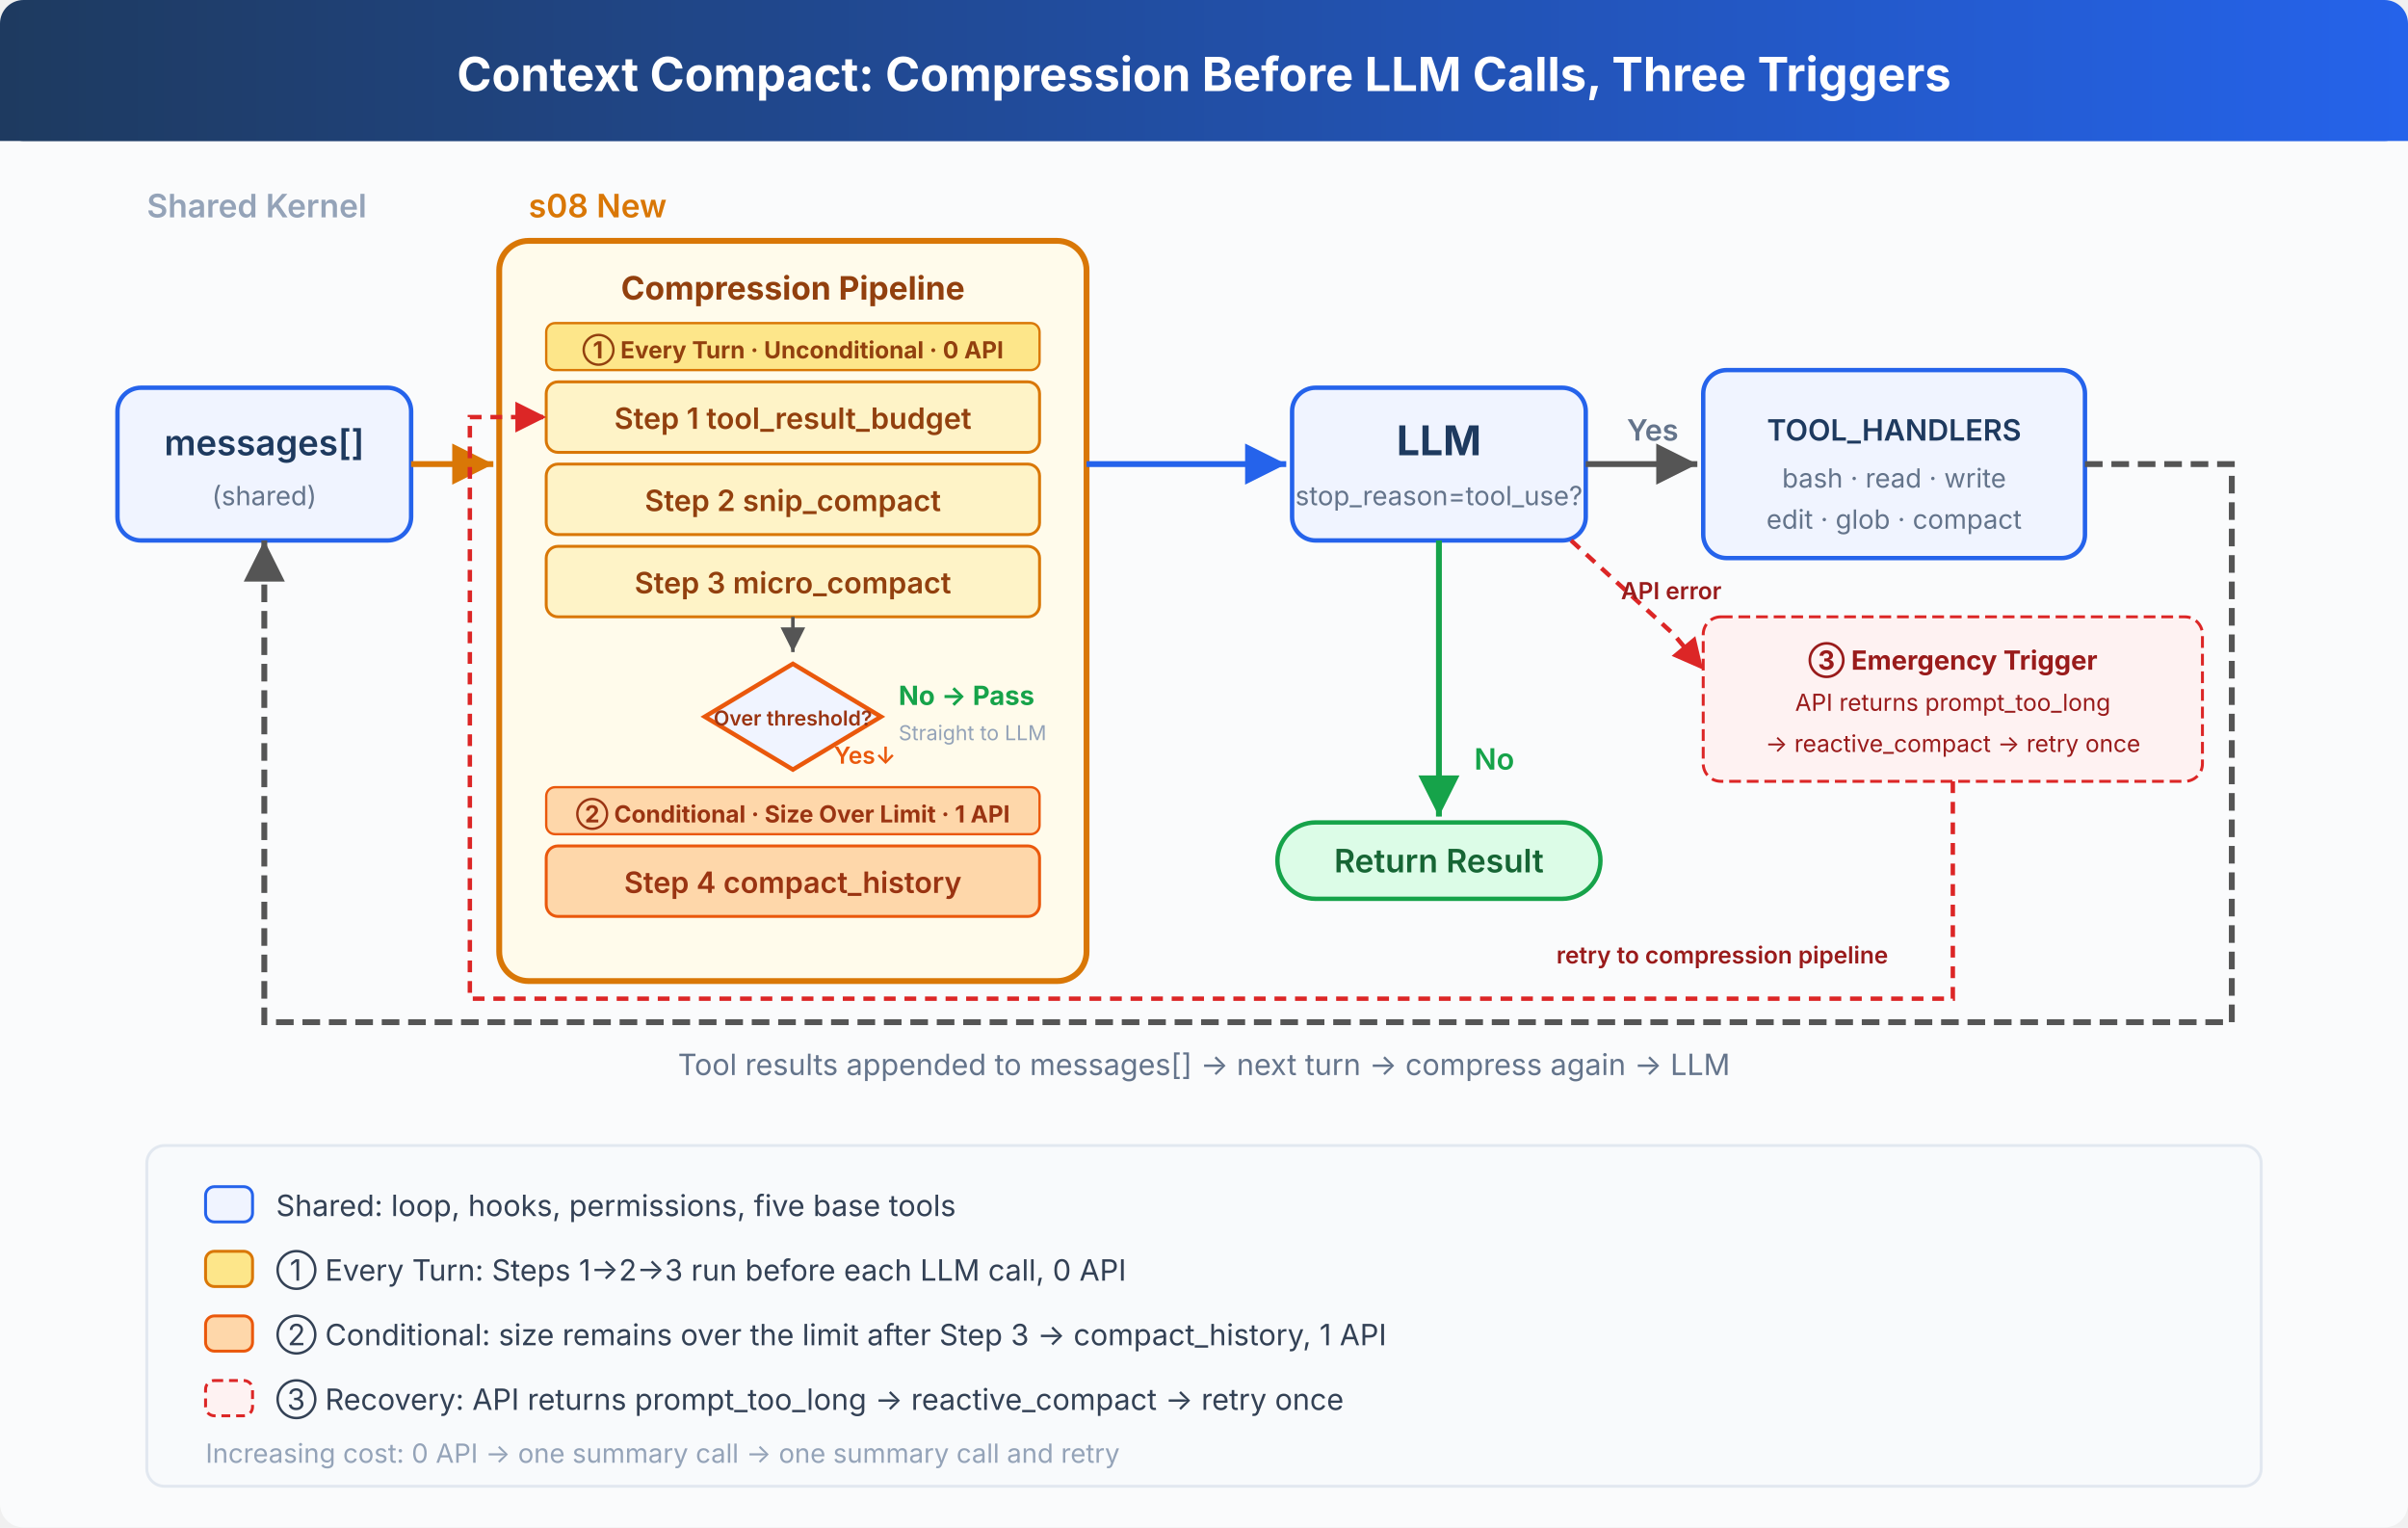
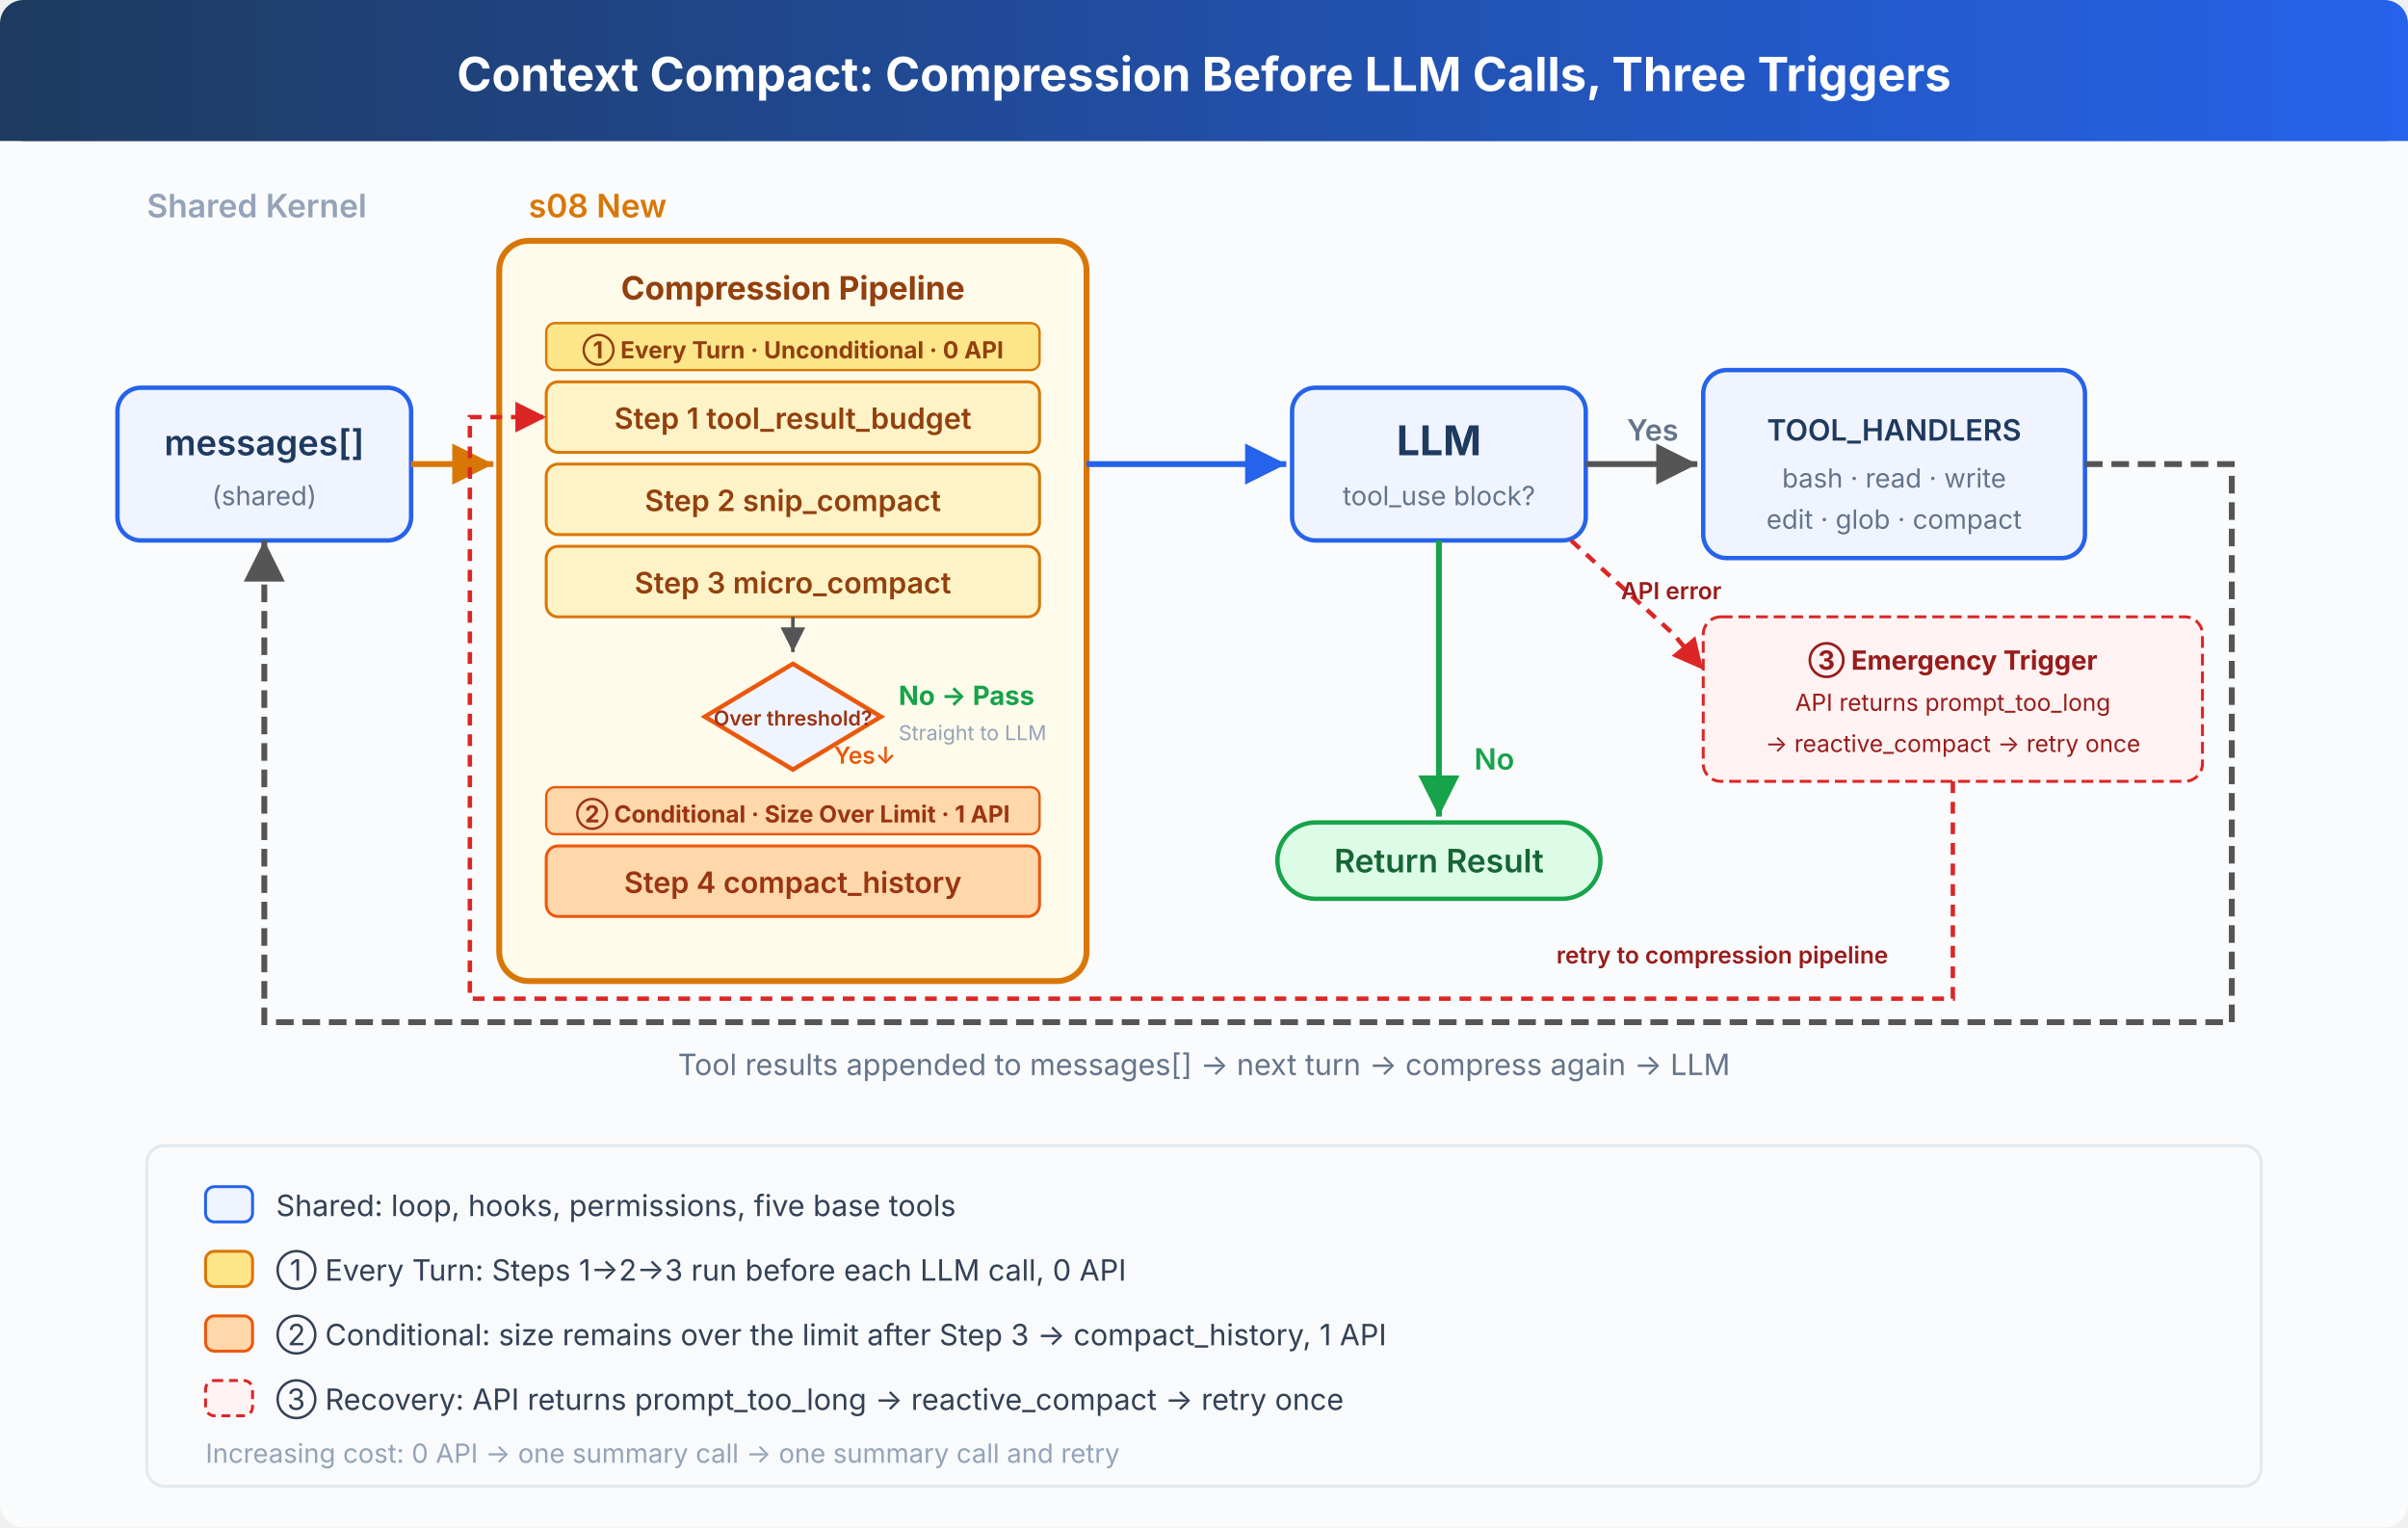
<svg xmlns="http://www.w3.org/2000/svg" viewBox="0 0 820 520" font-family="system-ui, -apple-system, sans-serif">
  <defs>
    <marker id="arrow" viewBox="0 0 10 10" refX="10" refY="5" markerWidth="7" markerHeight="7" orient="auto-start-reverse">
      <path d="M 0 0 L 10 5 L 0 10 z" fill="#555" />
    </marker>
    <marker id="arrow-blue" viewBox="0 0 10 10" refX="10" refY="5" markerWidth="7" markerHeight="7" orient="auto-start-reverse">
      <path d="M 0 0 L 10 5 L 0 10 z" fill="#2563eb" />
    </marker>
    <marker id="arrow-amber" viewBox="0 0 10 10" refX="10" refY="5" markerWidth="7" markerHeight="7" orient="auto-start-reverse">
      <path d="M 0 0 L 10 5 L 0 10 z" fill="#d97706" />
    </marker>
    <marker id="arrow-green" viewBox="0 0 10 10" refX="10" refY="5" markerWidth="7" markerHeight="7" orient="auto-start-reverse">
      <path d="M 0 0 L 10 5 L 0 10 z" fill="#16a34a" />
    </marker>
    <marker id="arrow-red" viewBox="0 0 10 10" refX="10" refY="5" markerWidth="7" markerHeight="7" orient="auto-start-reverse">
      <path d="M 0 0 L 10 5 L 0 10 z" fill="#dc2626" />
    </marker>
    <linearGradient id="header" x1="0" y1="0" x2="1" y2="0">
      <stop offset="0%" stop-color="#1e3a5f" />
      <stop offset="100%" stop-color="#2563eb" />
    </linearGradient>
  </defs>
  <rect width="820" height="520" fill="#fafbfc" rx="8" />
  <rect x="0" y="0" width="820" height="48" fill="url(#header)" rx="8" />
  <rect x="0" y="40" width="820" height="8" fill="url(#header)" />
  <text x="410" y="31" fill="#fff" font-size="16" font-weight="700" text-anchor="middle">Context Compact: Compression Before LLM Calls, Three Triggers</text>
  <text x="50" y="74" fill="#94a3b8" font-size="11" font-weight="600">Shared Kernel</text>
  <text x="180" y="74" fill="#d97706" font-size="11" font-weight="600">s08 New</text>
  <rect x="40" y="132" width="100" height="52" rx="8" fill="#f0f4ff" stroke="#2563eb" stroke-width="1.5" />
  <text x="90" y="155" fill="#1e3a5f" font-size="12" font-weight="600" text-anchor="middle">messages[]</text>
  <text x="90" y="172" fill="#64748b" font-size="9" text-anchor="middle">(shared)</text>
  <line x1="140" y1="158" x2="168" y2="158" stroke="#d97706" stroke-width="2" marker-end="url(#arrow-amber)" />
  <rect x="170" y="82" width="200" height="252" rx="10" fill="#fffbeb" stroke="#d97706" stroke-width="2" />
  <text x="270" y="102" fill="#92400e" font-size="11" font-weight="700" text-anchor="middle">Compression Pipeline</text>
  <rect x="186" y="110" width="168" height="16" rx="3" fill="#fde68a" stroke="#d97706" stroke-width="0.8" />
  <text x="270" y="122" fill="#92400e" font-size="8" font-weight="700" text-anchor="middle">① Every Turn · Unconditional · 0 API</text>
  <rect x="186" y="130" width="168" height="24" rx="4" fill="#fef3c7" stroke="#d97706" stroke-width="1" />
  <text x="270" y="146" fill="#92400e" font-size="10" font-weight="600" text-anchor="middle">Step 1 tool_result_budget</text>
  <rect x="186" y="158" width="168" height="24" rx="4" fill="#fef3c7" stroke="#d97706" stroke-width="1" />
  <text x="270" y="174" fill="#92400e" font-size="10" font-weight="600" text-anchor="middle">Step 2 snip_compact</text>
  <rect x="186" y="186" width="168" height="24" rx="4" fill="#fef3c7" stroke="#d97706" stroke-width="1" />
  <text x="270" y="202" fill="#92400e" font-size="10" font-weight="600" text-anchor="middle">Step 3 micro_compact</text>
  <line x1="270" y1="210" x2="270" y2="222" stroke="#555" stroke-width="1.2" marker-end="url(#arrow)" />
  <polygon points="270,226 300,244 270,262 240,244" fill="#f0f4ff" stroke="#ea580c" stroke-width="1.5" />
  <text x="270" y="247" fill="#9a3412" font-size="7" font-weight="600" text-anchor="middle">Over threshold?</text>
  <text x="306" y="240" fill="#16a34a" font-size="9" font-weight="700">No → Pass</text>
  <text x="306" y="252" fill="#94a3b8" font-size="7">Straight to LLM</text>
  <text x="284" y="260" fill="#ea580c" font-size="8" font-weight="600">Yes↓</text>
  <rect x="186" y="268" width="168" height="16" rx="3" fill="#fed7aa" stroke="#ea580c" stroke-width="0.8" />
  <text x="270" y="280" fill="#9a3412" font-size="8" font-weight="700" text-anchor="middle">② Conditional · Size Over Limit · 1 API</text>
  <rect x="186" y="288" width="168" height="24" rx="4" fill="#fed7aa" stroke="#ea580c" stroke-width="1" />
  <text x="270" y="304" fill="#9a3412" font-size="10" font-weight="600" text-anchor="middle">Step 4 compact_history</text>
  <line x1="370" y1="158" x2="438" y2="158" stroke="#2563eb" stroke-width="2" marker-end="url(#arrow-blue)" />
  <rect x="440" y="132" width="100" height="52" rx="8" fill="#f0f4ff" stroke="#2563eb" stroke-width="1.5" />
  <text x="490" y="155" fill="#1e3a5f" font-size="14" font-weight="700" text-anchor="middle">LLM</text>
-   <text x="490" y="172" fill="#64748b" font-size="9" text-anchor="middle">stop_reason=tool_use?</text>
+   <text x="490" y="172" fill="#64748b" font-size="9" text-anchor="middle">tool_use block?</text>
  <line x1="490" y1="184" x2="490" y2="278" stroke="#16a34a" stroke-width="2" marker-end="url(#arrow-green)" />
  <text x="502" y="262" fill="#16a34a" font-size="10" font-weight="600">No</text>
  <rect x="435" y="280" width="110" height="26" rx="13" fill="#dcfce7" stroke="#16a34a" stroke-width="1.5" />
  <text x="490" y="297" fill="#166534" font-size="11" font-weight="600" text-anchor="middle">Return Result</text>
  <line x1="540" y1="158" x2="578" y2="158" stroke="#555" stroke-width="2" marker-end="url(#arrow)" />
  <text x="554" y="150" fill="#64748b" font-size="10" font-weight="600">Yes</text>
  <rect x="580" y="126" width="130" height="64" rx="8" fill="#f0f4ff" stroke="#2563eb" stroke-width="1.5" />
  <text x="645" y="150" fill="#1e3a5f" font-size="10" font-weight="600" text-anchor="middle">TOOL_HANDLERS</text>
  <text x="645" y="166" fill="#64748b" font-size="9" text-anchor="middle">bash · read · write</text>
  <text x="645" y="180" fill="#64748b" font-size="9" text-anchor="middle">edit · glob · compact</text>
  <path d="M 535 184 L 570 216 L 580 228" fill="none" stroke="#dc2626" stroke-width="1.5" stroke-dasharray="4,3" marker-end="url(#arrow-red)" />
  <text x="552" y="204" fill="#991b1b" font-size="8" font-weight="600">API error</text>
  <path d="M 665 266 L 665 340 L 160 340 L 160 142 L 186 142" fill="none" stroke="#dc2626" stroke-width="1.5" stroke-dasharray="4,3" marker-end="url(#arrow-red)" />
  <text x="530" y="328" fill="#991b1b" font-size="8" font-weight="600">retry to compression pipeline</text>
  <rect x="580" y="210" width="170" height="56" rx="6" fill="#fef2f2" stroke="#dc2626" stroke-width="1" stroke-dasharray="4,2" />
  <text x="665" y="228" fill="#991b1b" font-size="9" font-weight="700" text-anchor="middle">③ Emergency Trigger</text>
  <text x="665" y="242" fill="#991b1b" font-size="8" text-anchor="middle">API returns prompt_too_long</text>
  <text x="665" y="256" fill="#991b1b" font-size="8" text-anchor="middle">→ reactive_compact → retry once</text>
  <path d="M 710 158 L 760 158 L 760 348 L 90 348 L 90 184" fill="none" stroke="#555" stroke-width="2" marker-end="url(#arrow)" stroke-dasharray="6,3" />
  <text x="410" y="366" fill="#64748b" font-size="10" text-anchor="middle">Tool results appended to messages[] → next turn → compress again → LLM</text>
  <rect x="50" y="390" width="720" height="116" rx="6" fill="#f8fafc" stroke="#e2e8f0" stroke-width="1" />
  <rect x="70" y="404" width="16" height="12" rx="3" fill="#f0f4ff" stroke="#2563eb" stroke-width="1" />
  <text x="94" y="414" fill="#334155" font-size="10">Shared: loop, hooks, permissions, five base tools</text>
  <rect x="70" y="426" width="16" height="12" rx="3" fill="#fde68a" stroke="#d97706" stroke-width="1" />
  <text x="94" y="436" fill="#334155" font-size="10">① Every Turn: Steps 1→2→3 run before each LLM call, 0 API</text>
  <rect x="70" y="448" width="16" height="12" rx="3" fill="#fed7aa" stroke="#ea580c" stroke-width="1" />
  <text x="94" y="458" fill="#334155" font-size="10">② Conditional: size remains over the limit after Step 3 → compact_history, 1 API</text>
  <rect x="70" y="470" width="16" height="12" rx="3" fill="#fef2f2" stroke="#dc2626" stroke-width="1" stroke-dasharray="3,2" />
  <text x="94" y="480" fill="#334155" font-size="10">③ Recovery: API returns prompt_too_long → reactive_compact → retry once</text>
  <text x="70" y="498" fill="#94a3b8" font-size="9">Increasing cost: 0 API → one summary call → one summary call and retry</text>
</svg>
